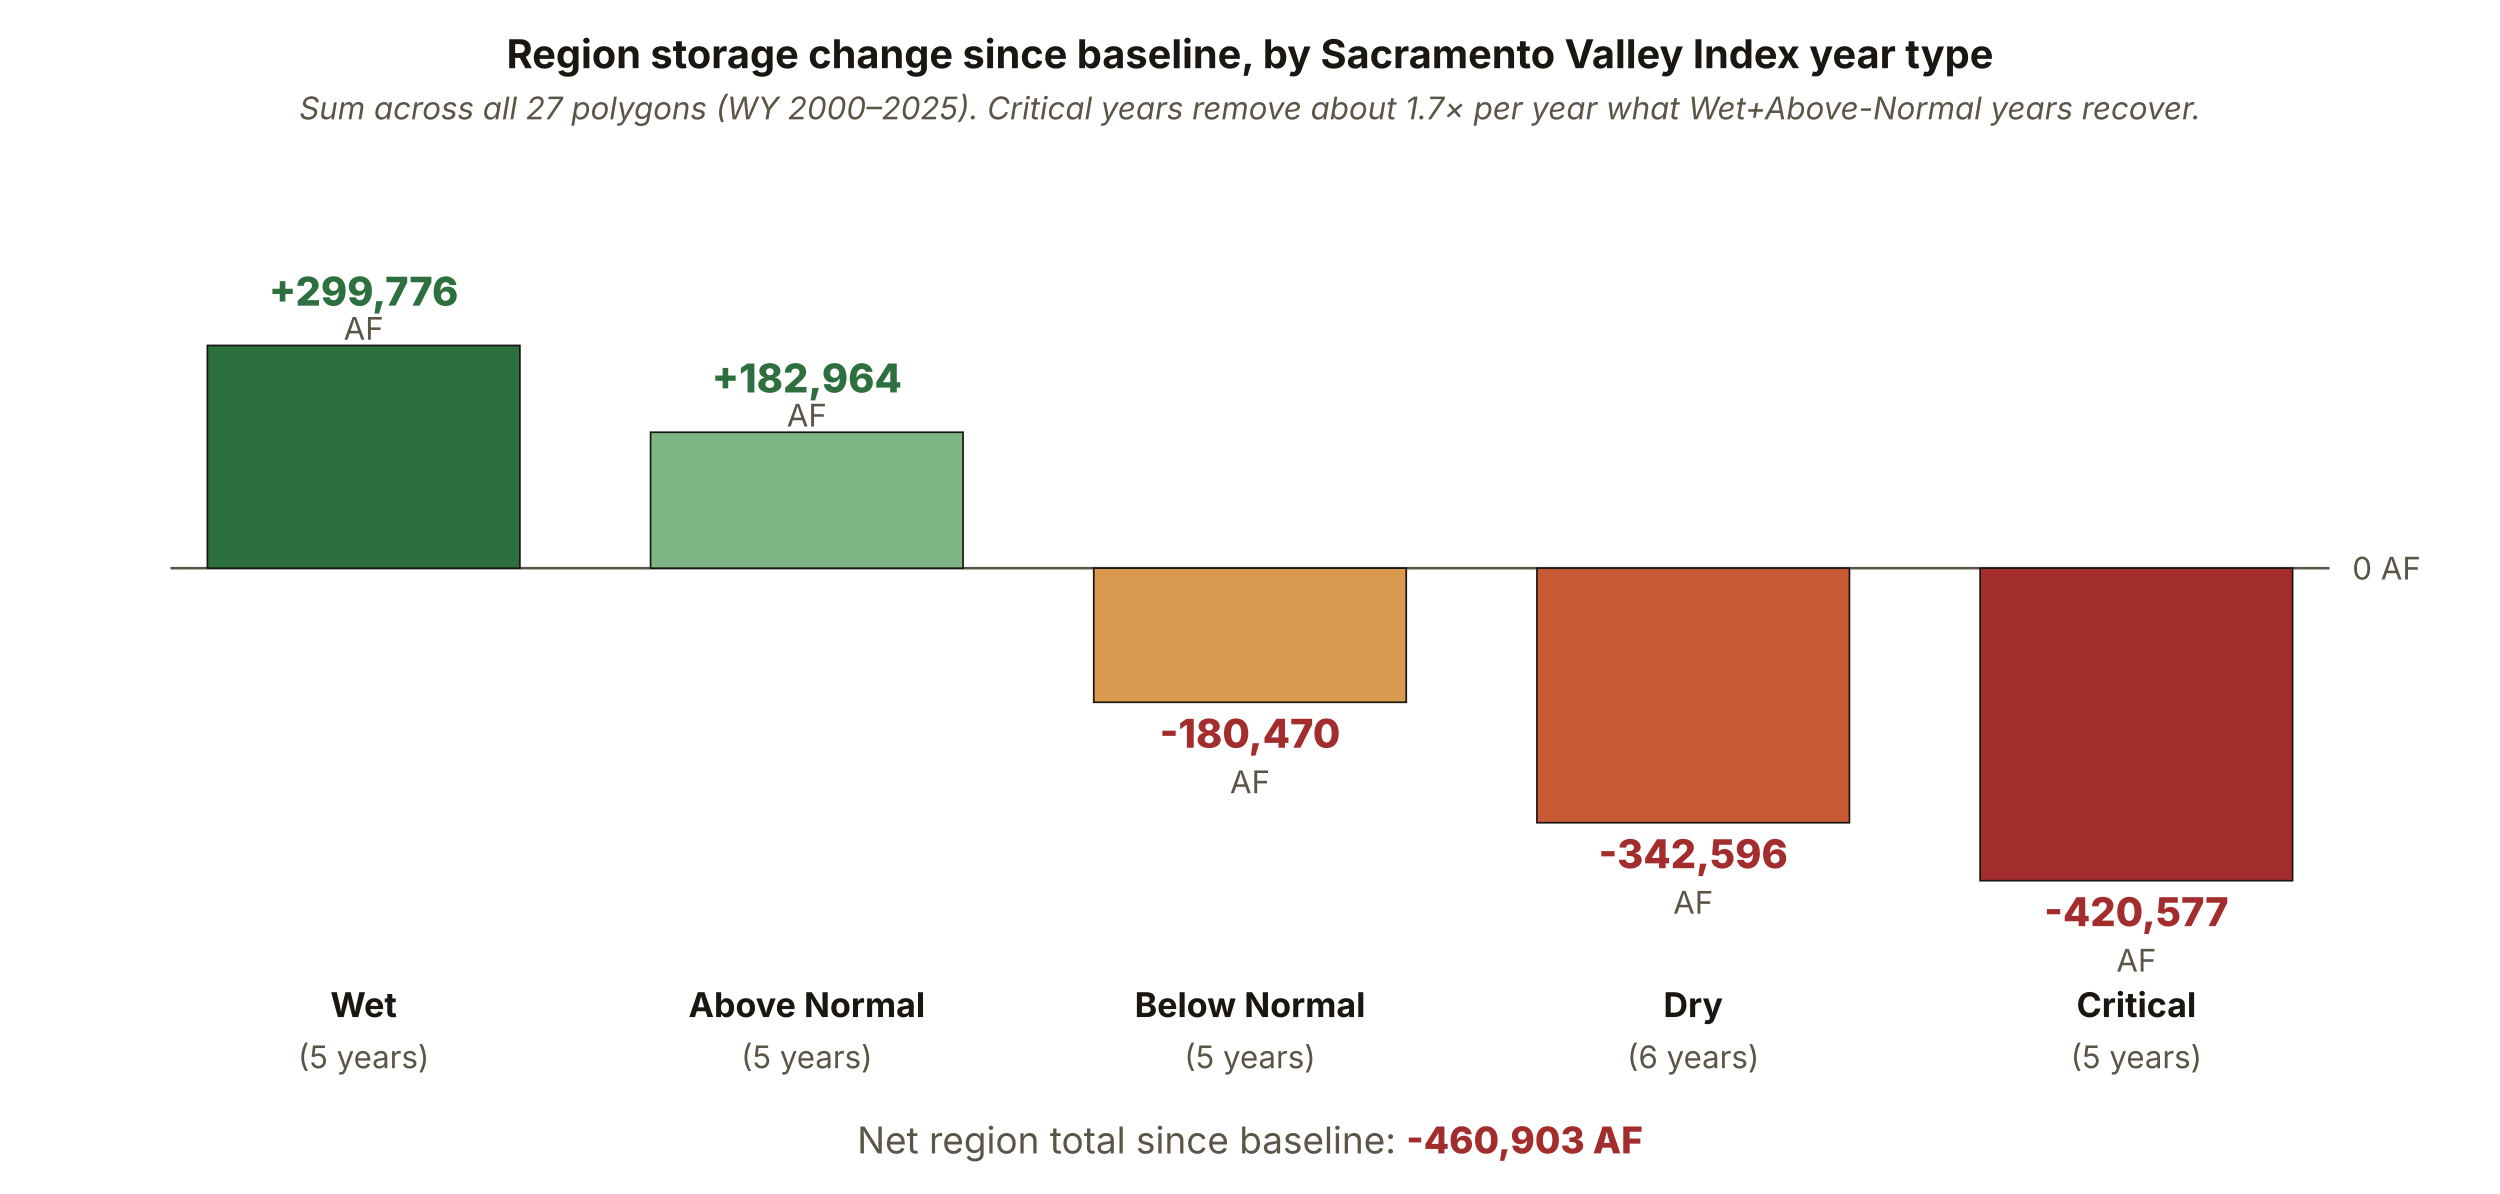
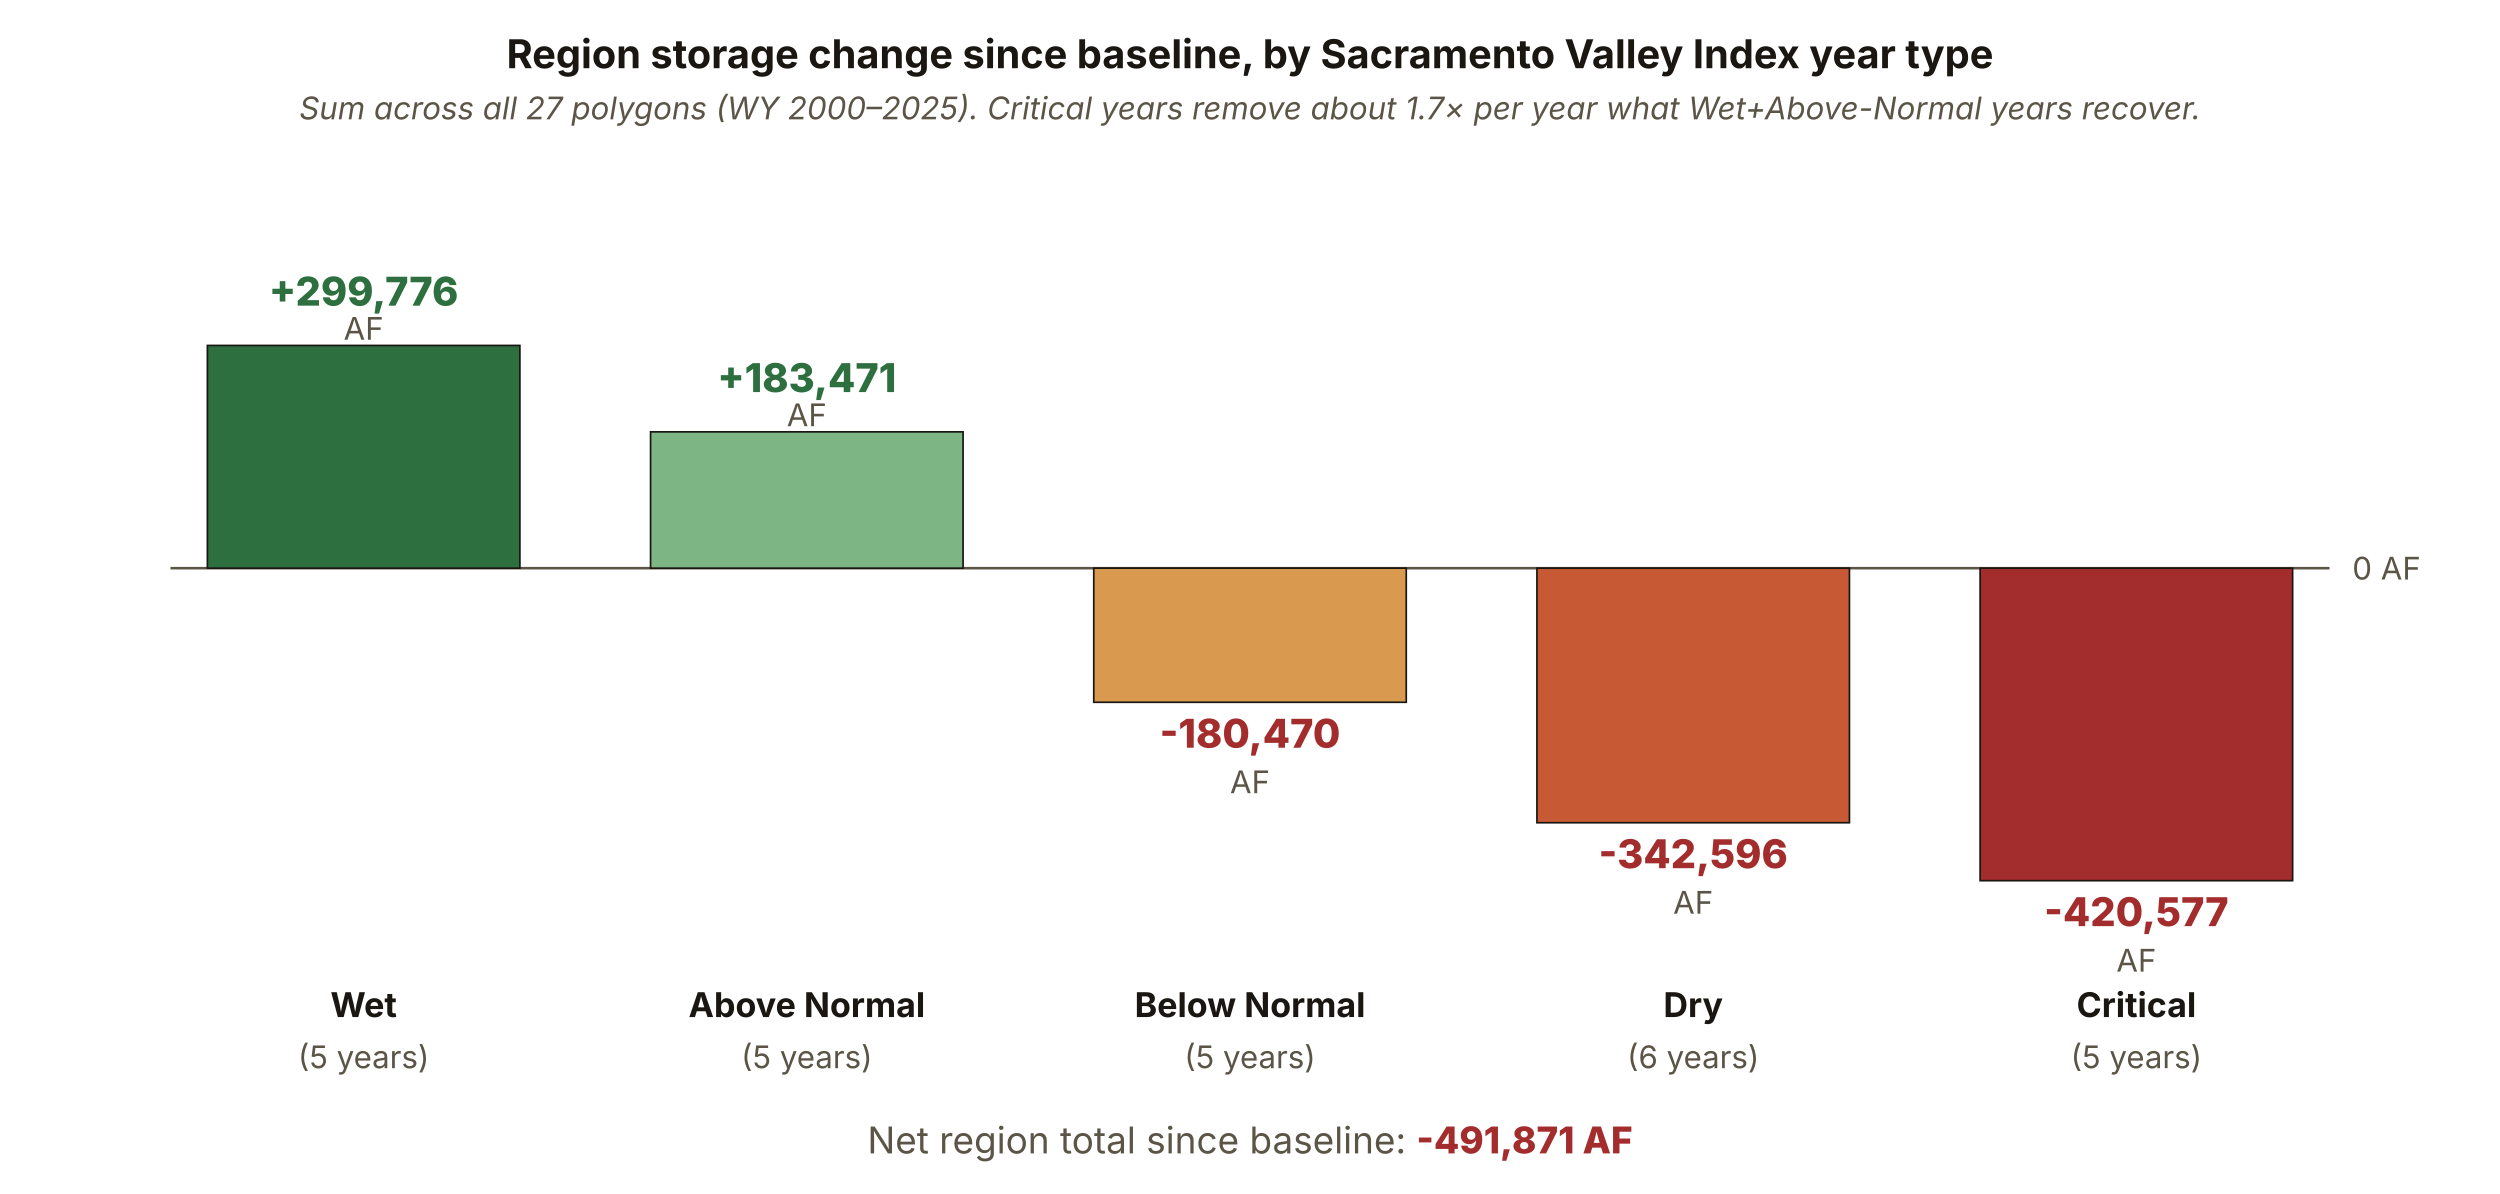
<svg xmlns="http://www.w3.org/2000/svg" viewBox="0 0 880 420" style="background:#fafaf7;font-family:'Inter',ui-sans-serif,system-ui;width:100%;height:auto;display:block;">
  <text x="440.0" y="24" text-anchor="middle" font-size="14" font-weight="700" fill="#1a1612">Region storage change since baseline, by Sacramento Valley Index year type</text>
  <text x="440.0" y="42" text-anchor="middle" font-size="11" fill="#5b5547" font-style="italic">Sum across all 27 polygons (WY 2000–2025). Critical years remove about 1.7× per year what Wet+Above-Normal years recover.</text>
  <line x1="60" y1="200" x2="820" y2="200" stroke="#5b5547" stroke-width="0.9" />
  <text x="828" y="204" font-size="11" fill="#5b5547">0 AF</text>
  <rect x="73.0" y="121.595" width="110" height="78.405" fill="#2e6f3f" stroke="#1a1612" stroke-width="0.6" />
  <text x="128.0" y="107.595" text-anchor="middle" font-size="14" font-weight="800" fill="#2e6f3f">+299,776</text>
  <text x="128.0" y="119.595" text-anchor="middle" font-size="11" fill="#5b5547">AF</text>
  <text x="128.0" y="358" text-anchor="middle" font-size="12" font-weight="700" fill="#1a1612">Wet</text>
  <text x="128.0" y="376" text-anchor="middle" font-size="11" fill="#5b5547">(5 years)</text>
-   <rect x="229.0" y="152.147" width="110" height="47.853" fill="#7eb585" stroke="#1a1612" stroke-width="0.6" />
-   <text x="284.0" y="138.147" text-anchor="middle" font-size="14" font-weight="800" fill="#2e6f3f">+182,964</text>
-   <text x="284.0" y="150.147" text-anchor="middle" font-size="11" fill="#5b5547">AF</text>
+   <rect x="229.0" y="152.014" width="110" height="47.986" fill="#7eb585" stroke="#1a1612" stroke-width="0.6" />
+   <text x="284.0" y="138.014" text-anchor="middle" font-size="14" font-weight="800" fill="#2e6f3f">+183,471</text>
+   <text x="284.0" y="150.014" text-anchor="middle" font-size="11" fill="#5b5547">AF</text>
  <text x="284.0" y="358" text-anchor="middle" font-size="12" font-weight="700" fill="#1a1612">Above Normal</text>
  <text x="284.0" y="376" text-anchor="middle" font-size="11" fill="#5b5547">(5 years)</text>
  <rect x="385.0" y="200" width="110" height="47.201" fill="#d99a4f" stroke="#1a1612" stroke-width="0.6" />
  <text x="440.0" y="263.201" text-anchor="middle" font-size="14" font-weight="800" fill="#a32d2d">-180,470</text>
  <text x="440.0" y="279.201" text-anchor="middle" font-size="11" fill="#5b5547">AF</text>
  <text x="440.0" y="358" text-anchor="middle" font-size="12" font-weight="700" fill="#1a1612">Below Normal</text>
  <text x="440.0" y="376" text-anchor="middle" font-size="11" fill="#5b5547">(5 years)</text>
  <rect x="541.0" y="200" width="110" height="89.604" fill="#c75a35" stroke="#1a1612" stroke-width="0.6" />
  <text x="596.0" y="305.604" text-anchor="middle" font-size="14" font-weight="800" fill="#a32d2d">-342,596</text>
  <text x="596.0" y="321.604" text-anchor="middle" font-size="11" fill="#5b5547">AF</text>
  <text x="596.0" y="358" text-anchor="middle" font-size="12" font-weight="700" fill="#1a1612">Dry</text>
  <text x="596.0" y="376" text-anchor="middle" font-size="11" fill="#5b5547">(6 years)</text>
  <rect x="697.0" y="200" width="110" height="110.0" fill="#a32d2d" stroke="#1a1612" stroke-width="0.6" />
  <text x="752.0" y="326.0" text-anchor="middle" font-size="14" font-weight="800" fill="#a32d2d">-420,577</text>
  <text x="752.0" y="342.0" text-anchor="middle" font-size="11" fill="#5b5547">AF</text>
  <text x="752.0" y="358" text-anchor="middle" font-size="12" font-weight="700" fill="#1a1612">Critical</text>
  <text x="752.0" y="376" text-anchor="middle" font-size="11" fill="#5b5547">(5 years)</text>
-   <text x="440.0" y="406" text-anchor="middle" font-size="13" fill="#5b5547">Net region total since baseline: <tspan font-weight="800" fill="#a32d2d">-460,903 AF</tspan>
+   <text x="440.0" y="406" text-anchor="middle" font-size="13" fill="#5b5547">Net region total since baseline: <tspan font-weight="800" fill="#a32d2d">-491,871 AF</tspan>
  </text>
</svg>
